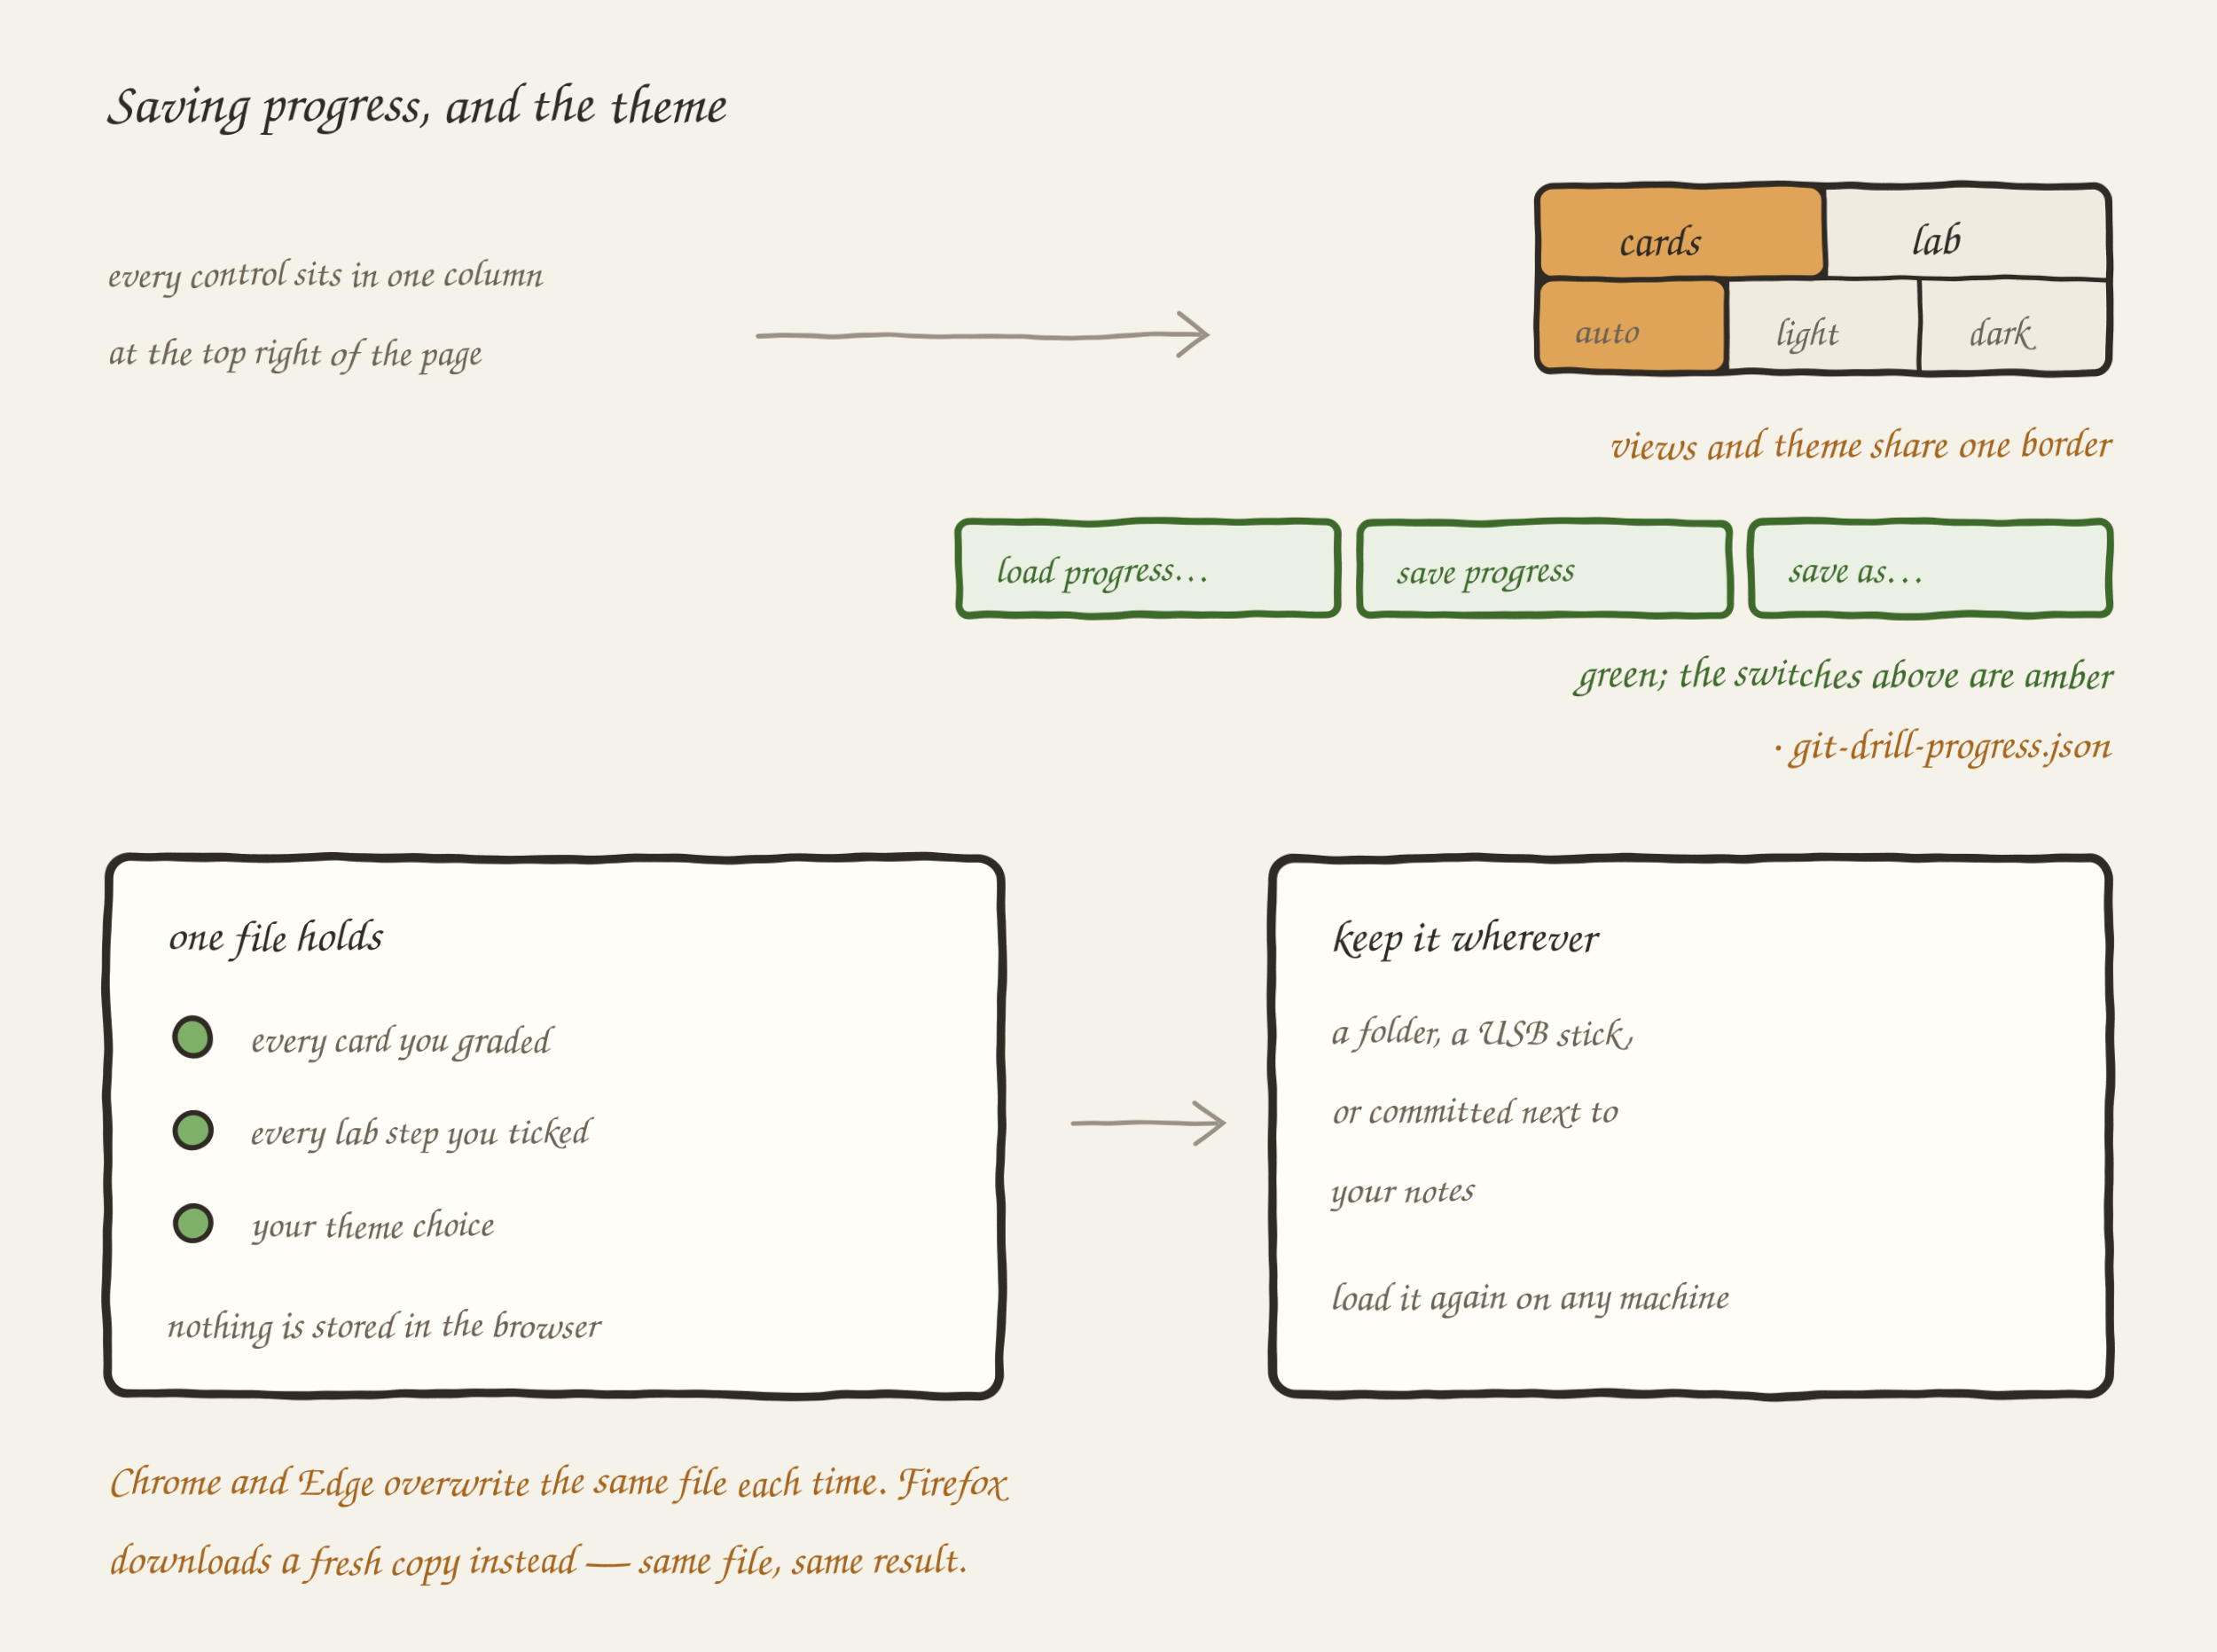
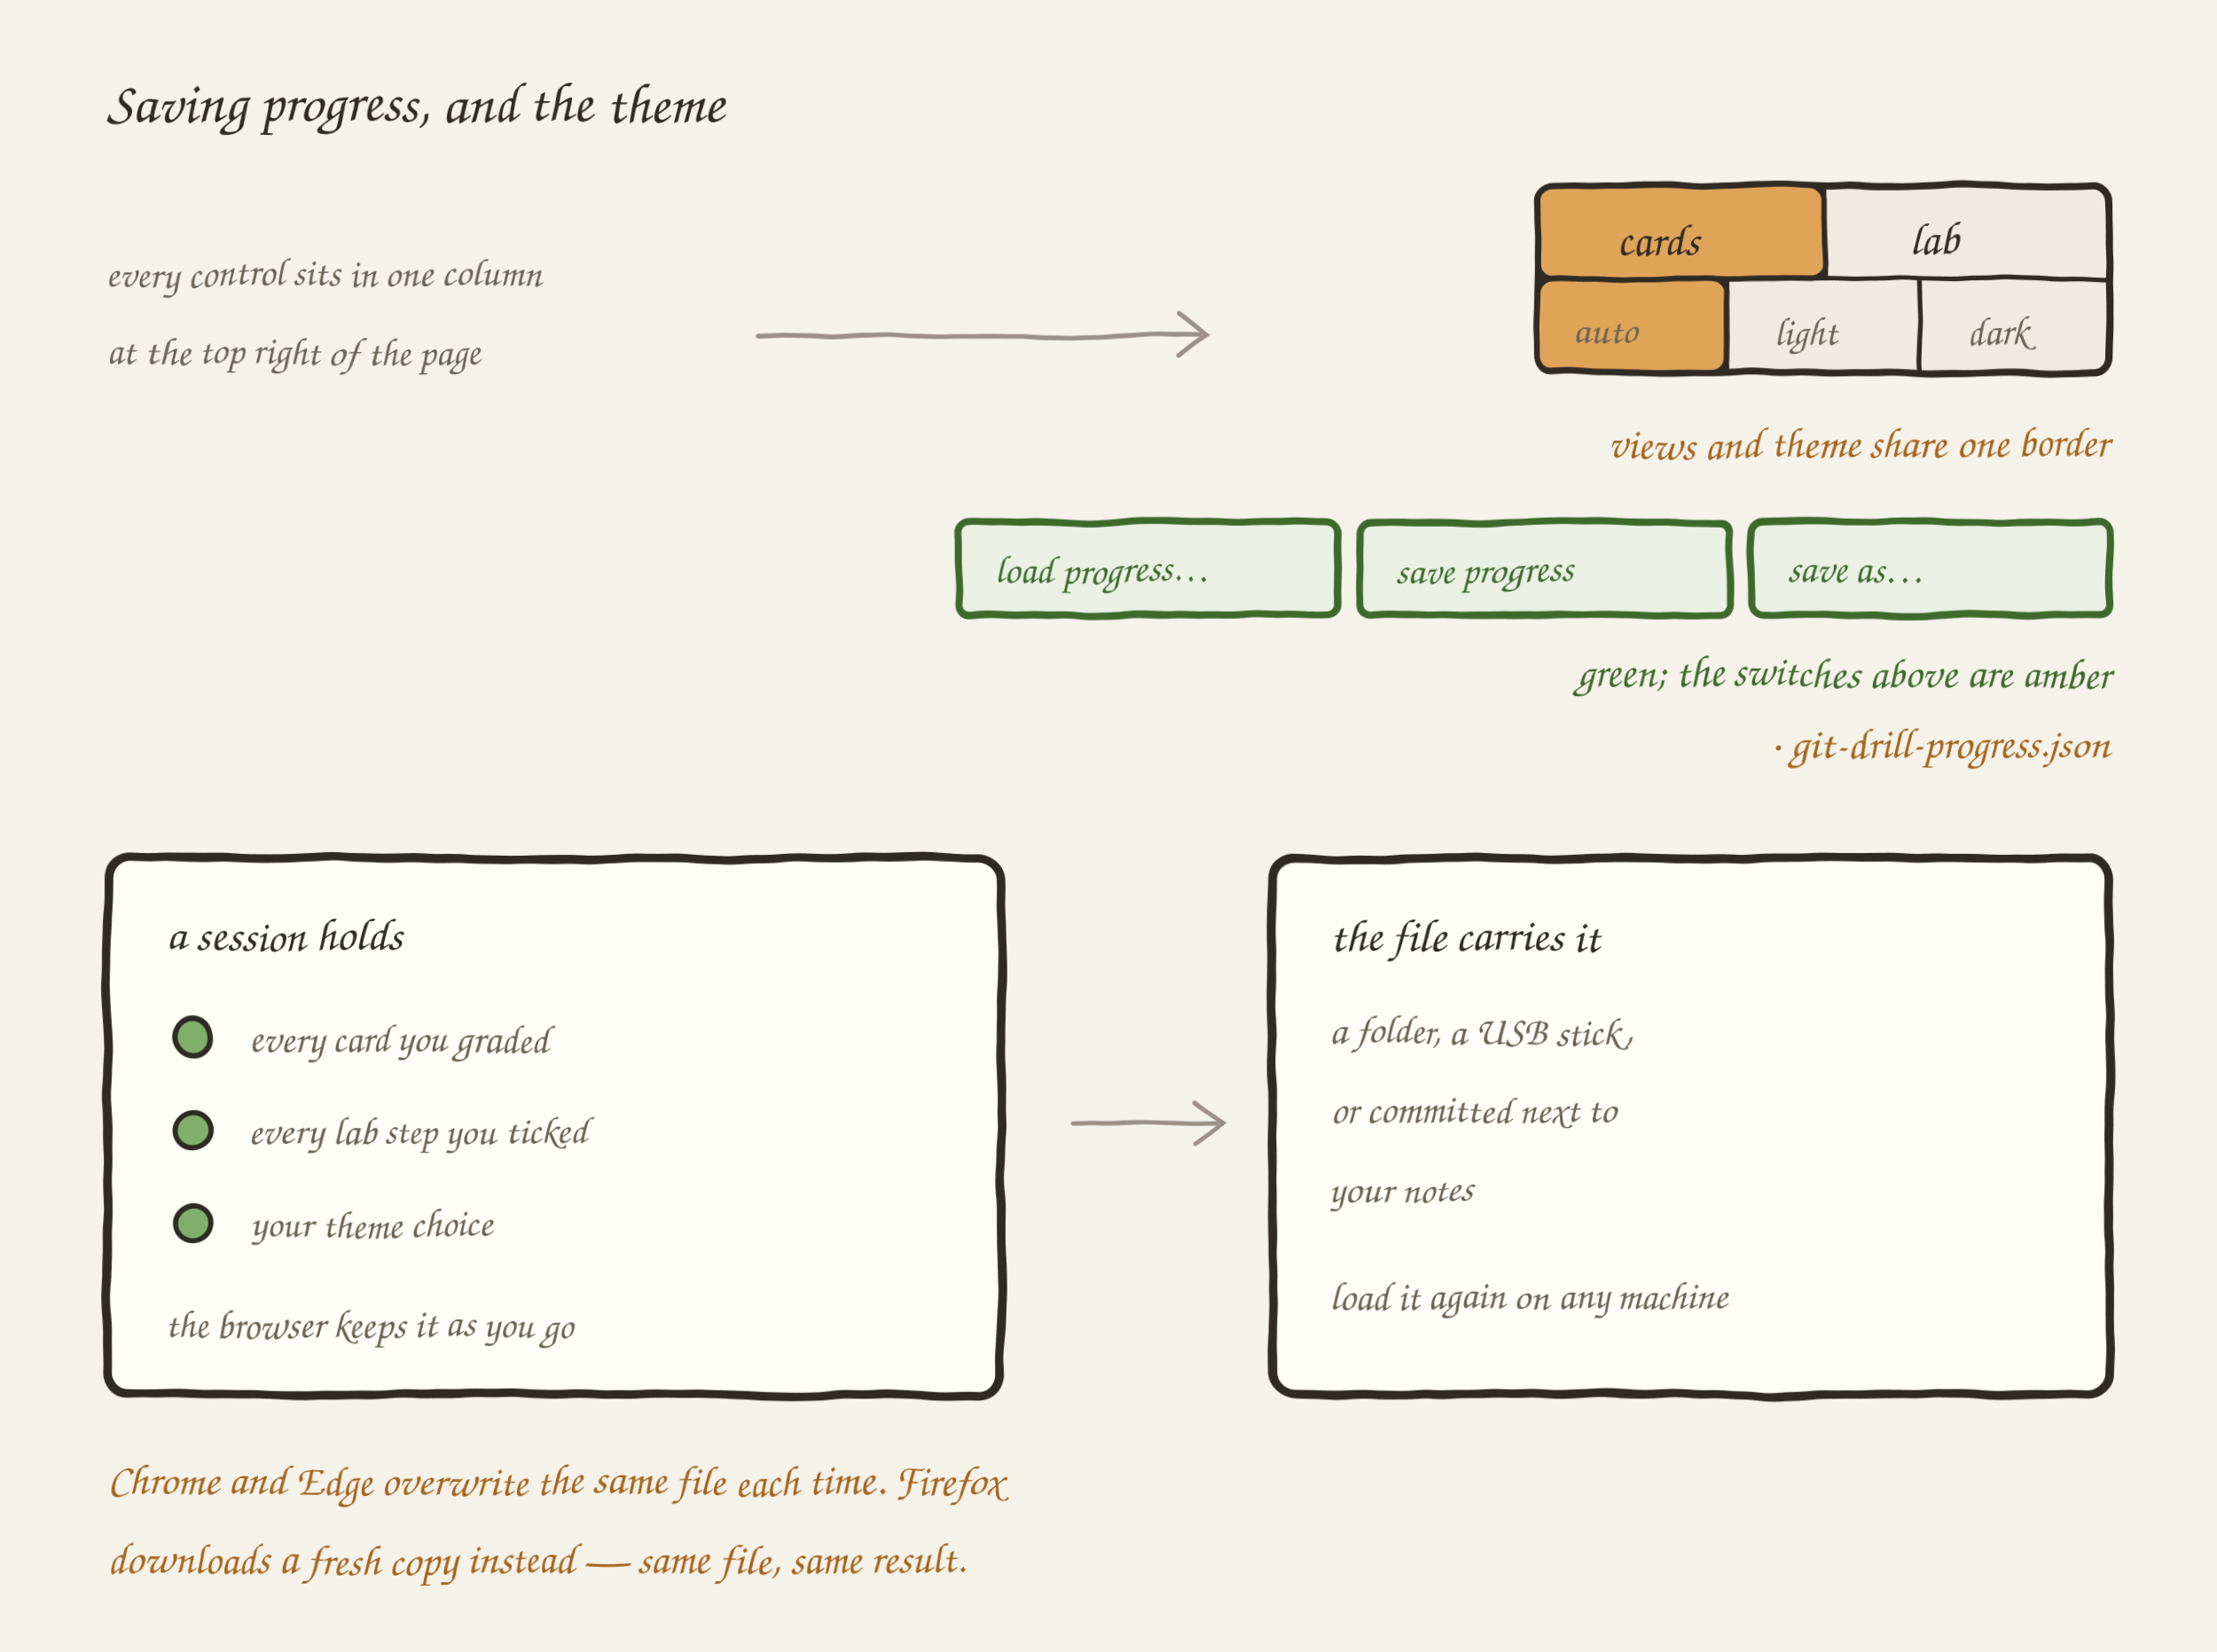
<svg xmlns="http://www.w3.org/2000/svg" viewBox="0 0 620 462" width="620" height="462" role="img" aria-label="Sketch of the control block and the progress file">
  <defs>
    <filter id="rough" x="-5%" y="-5%" width="110%" height="110%">
      <feTurbulence type="fractalNoise" baseFrequency="0.035" numOctaves="3" seed="5" result="n" />
      <feDisplacementMap in="SourceGraphic" in2="n" scale="2.2" xChannelSelector="R" yChannelSelector="G" />
    </filter>
  </defs>
  <style>
    .ink   { fill:none; stroke:#2f2a24; stroke-width:2; stroke-linecap:round; stroke-linejoin:round; }
    .thin  { fill:none; stroke:#2f2a24; stroke-width:1.3; stroke-linecap:round; }
    .fade  { fill:none; stroke:#9a9086; stroke-width:1.3; stroke-linecap:round; }
    .fill  { fill:#f0ebe0; stroke:#2f2a24; stroke-width:2; }
    .amber { fill:#e0a458; stroke:#2f2a24; stroke-width:1.5; }
    .gbtn  { fill:#eaf1e4; stroke:#3d6a2b; stroke-width:2; }
    .green { fill:#7fb069; stroke:#2f2a24; stroke-width:1.5; }
    .paper { fill:#fffdf7; stroke:#2f2a24; stroke-width:2.4; }
    text   { font-family:'Comic Sans MS','Bradley Hand','Segoe Print','Chalkboard SE',cursive; fill:#2f2a24; }
    .t     { font-size:13px; }
    .s     { font-size:11px; fill:#6a6355; }
    .g     { font-size:11px; fill:#3d6a2b; }
    .lbl   { font-size:12px; fill:#a5641b; }
    .glbl  { font-size:12px; fill:#3d6a2b; }
    .head  { font-size:16px; }
  </style>
  <rect width="620" height="462" fill="#f5f2ea" />
  <g filter="url(#rough)">
    <text class="head" x="30" y="34">Saving progress, and the theme</text>
    <text class="s" x="30" y="80">every control sits in one column</text>
    <text class="s" x="30" y="102">at the top right of the page</text>
    <path class="fade" d="M212 94 C 260 94, 300 94, 336 94" />
    <path class="fade" d="M330 88 L 338 94 L 330 100" />
    <rect class="fill" x="430" y="52" width="160" height="52" rx="4" />
    <rect class="amber" x="430" y="52" width="80" height="26" rx="4" />
    <rect class="amber" x="430" y="78" width="53" height="26" rx="4" />
    <line class="thin" x1="430" y1="78" x2="590" y2="78" />
    <line class="thin" x1="510" y1="52" x2="510" y2="78" />
    <line class="thin" x1="483" y1="78" x2="483" y2="104" />
    <line class="thin" x1="537" y1="78" x2="537" y2="104" />
    <text class="t" x="452" y="71">cards</text>
    <text class="t" x="534" y="71">lab</text>
    <text class="s" x="440" y="96">auto</text>
    <text class="s" x="496" y="96">light</text>
    <text class="s" x="550" y="96">dark</text>
    <text class="lbl" x="590" y="128" text-anchor="end">views and theme share one border</text>
    <rect class="gbtn" x="268" y="146" width="106" height="26" rx="3" />
    <text class="g" x="278" y="163">load progress…</text>
    <rect class="gbtn" x="380" y="146" width="104" height="26" rx="3" />
    <text class="g" x="390" y="163">save progress</text>
    <rect class="gbtn" x="490" y="146" width="100" height="26" rx="3" />
    <text class="g" x="500" y="163">save as…</text>
    <text class="glbl" x="590" y="192" text-anchor="end">green; the switches above are amber</text>
    <text class="lbl" x="590" y="212" text-anchor="end">· git-drill-progress.json</text>
    <rect class="paper" x="30" y="240" width="250" height="150" rx="6" />
-     <text class="t" x="46" y="266">one file holds</text>
+     <text class="t" x="46" y="266">a session holds</text>
    <circle class="green" cx="54" cy="290" r="5" />
    <text class="s" x="70" y="294">every card you graded</text>
    <circle class="green" cx="54" cy="316" r="5" />
    <text class="s" x="70" y="320">every lab step you ticked</text>
    <circle class="green" cx="54" cy="342" r="5" />
    <text class="s" x="70" y="346">your theme choice</text>
-     <text class="s" x="46" y="374">nothing is stored in the browser</text>
+     <text class="s" x="46" y="374">the browser keeps it as you go</text>
    <path class="fade" d="M300 314 C 316 314, 326 314, 340 314" />
    <path class="fade" d="M334 308 L 342 314 L 334 320" />
    <rect class="paper" x="356" y="240" width="234" height="150" rx="6" />
-     <text class="t" x="372" y="266">keep it wherever</text>
+     <text class="t" x="372" y="266">the file carries it</text>
    <text class="s" x="372" y="292">a folder, a USB stick,</text>
    <text class="s" x="372" y="314">or committed next to</text>
    <text class="s" x="372" y="336">your notes</text>
    <text class="s" x="372" y="366">load it again on any machine</text>
    <text class="lbl" x="30" y="418">Chrome and Edge overwrite the same file each time. Firefox</text>
    <text class="lbl" x="30" y="440">downloads a fresh copy instead — same file, same result.</text>
  </g>
</svg>
